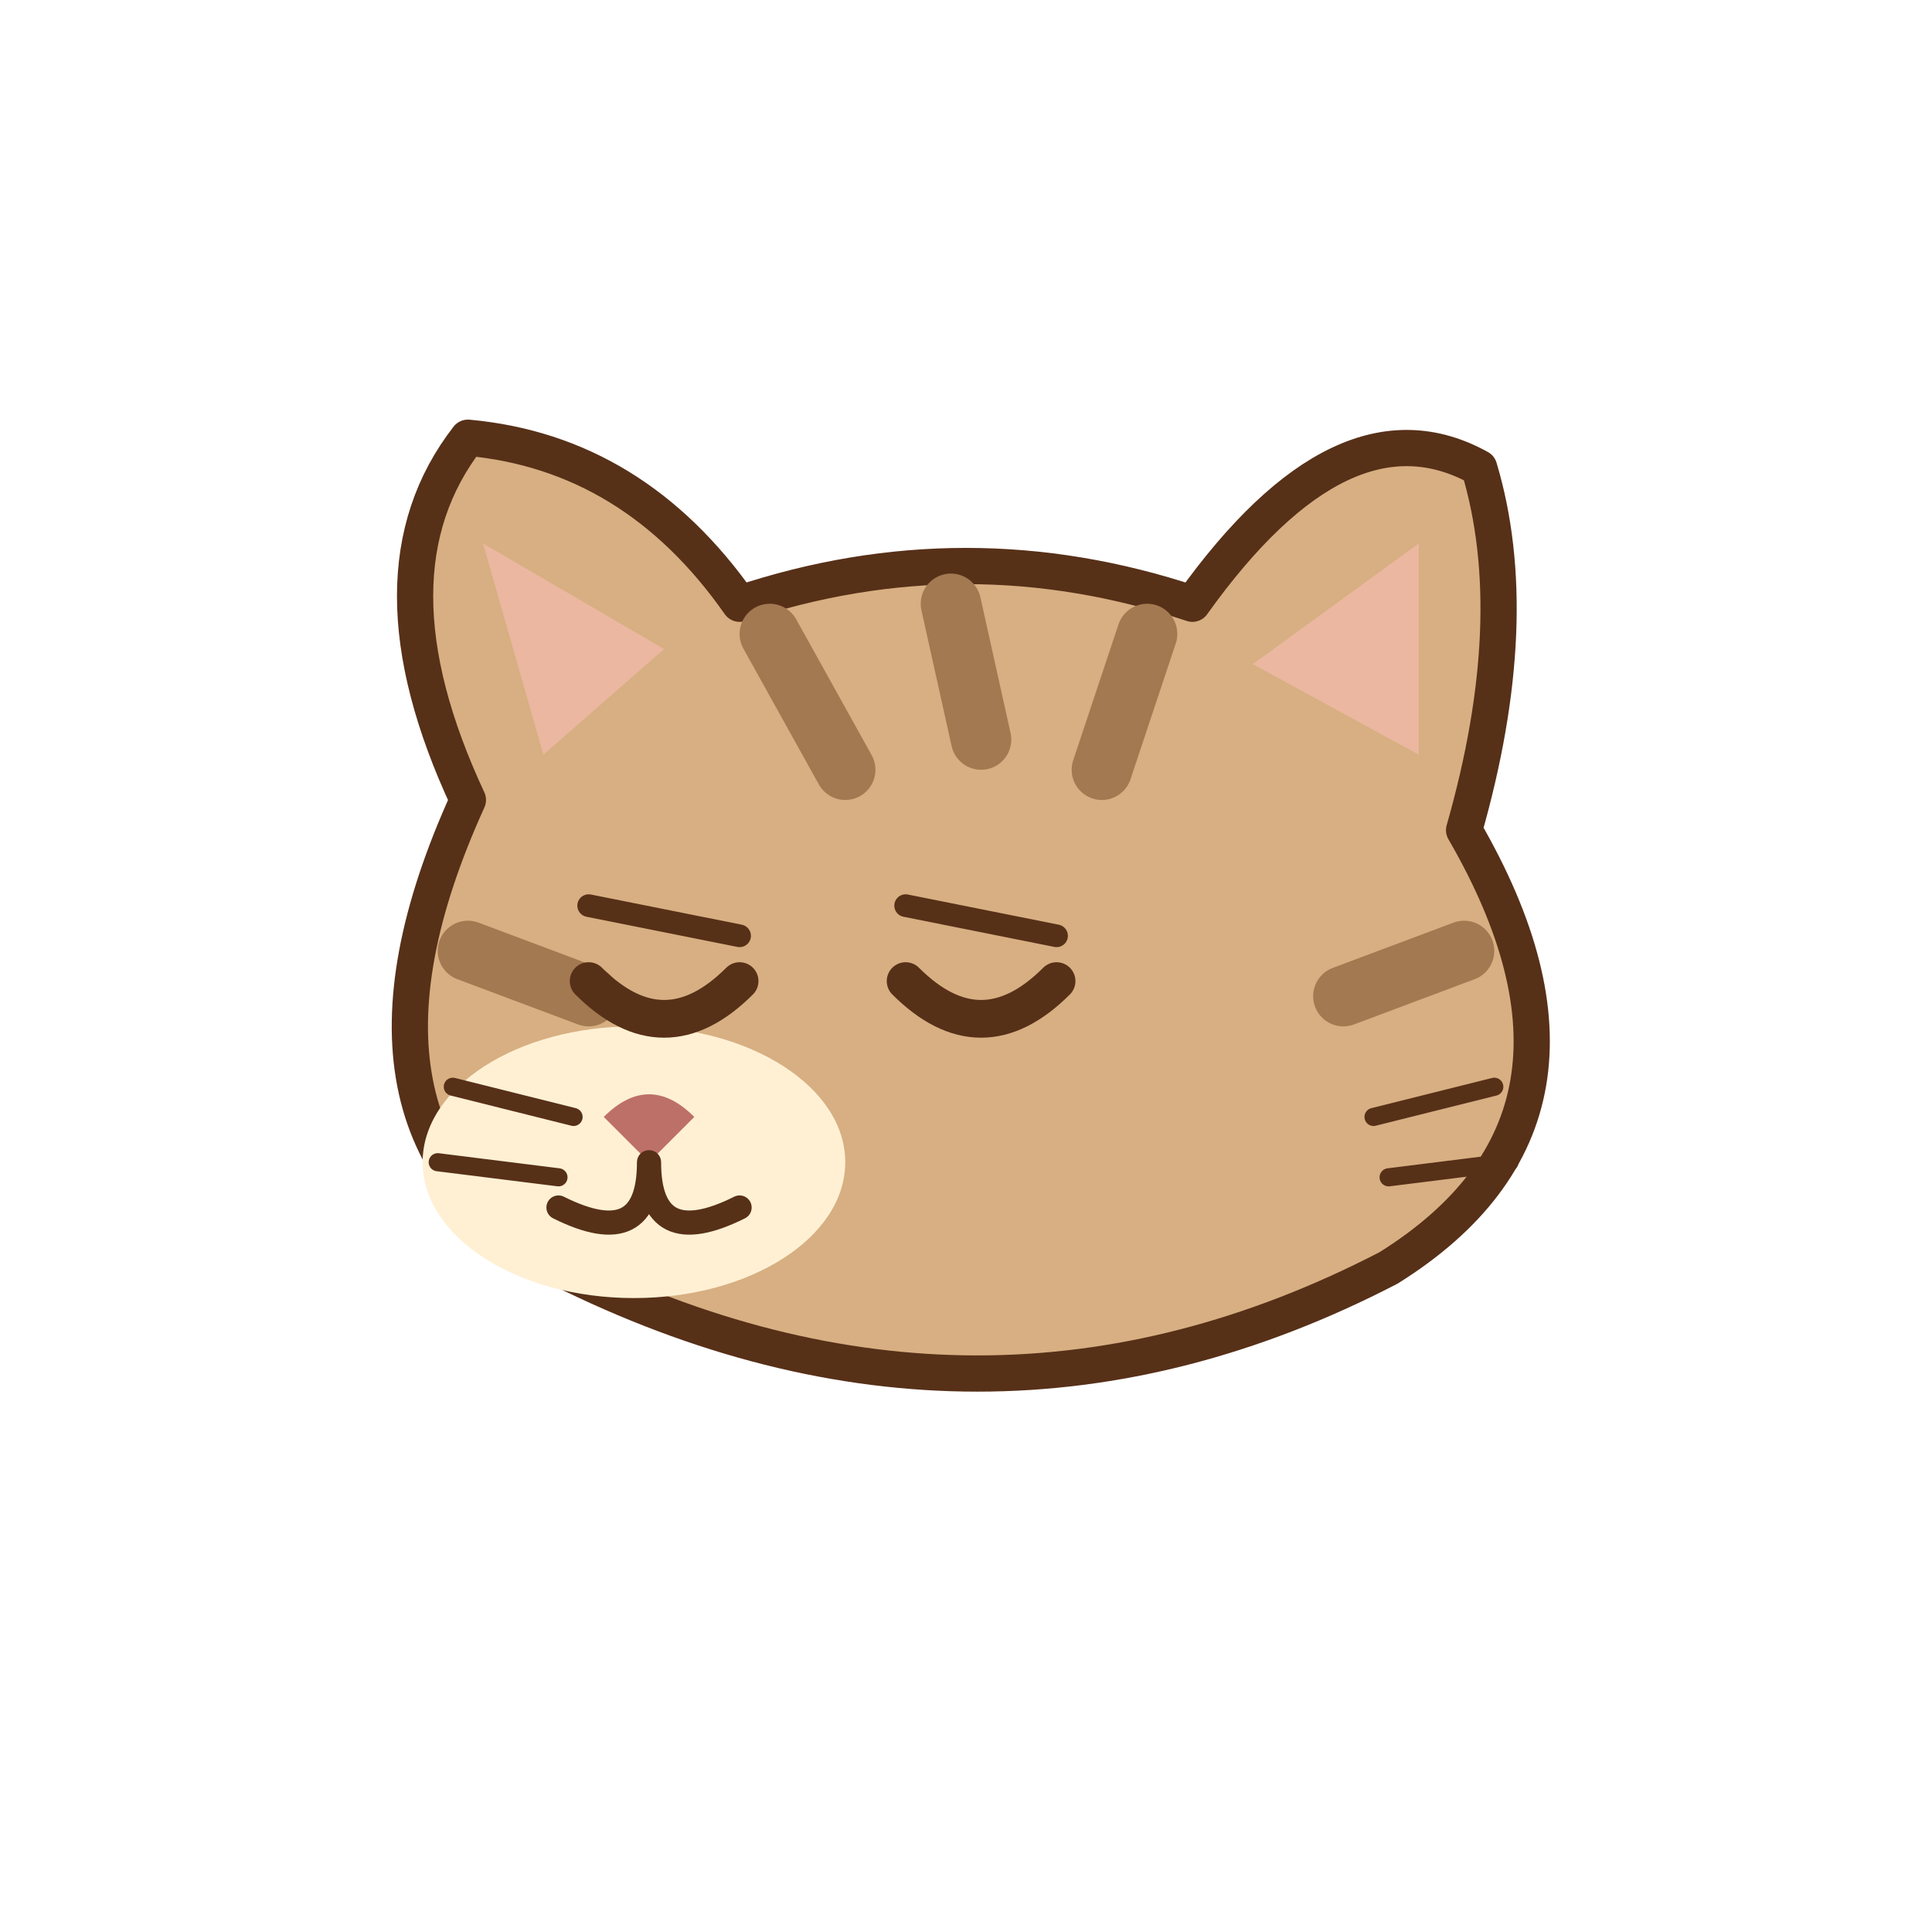
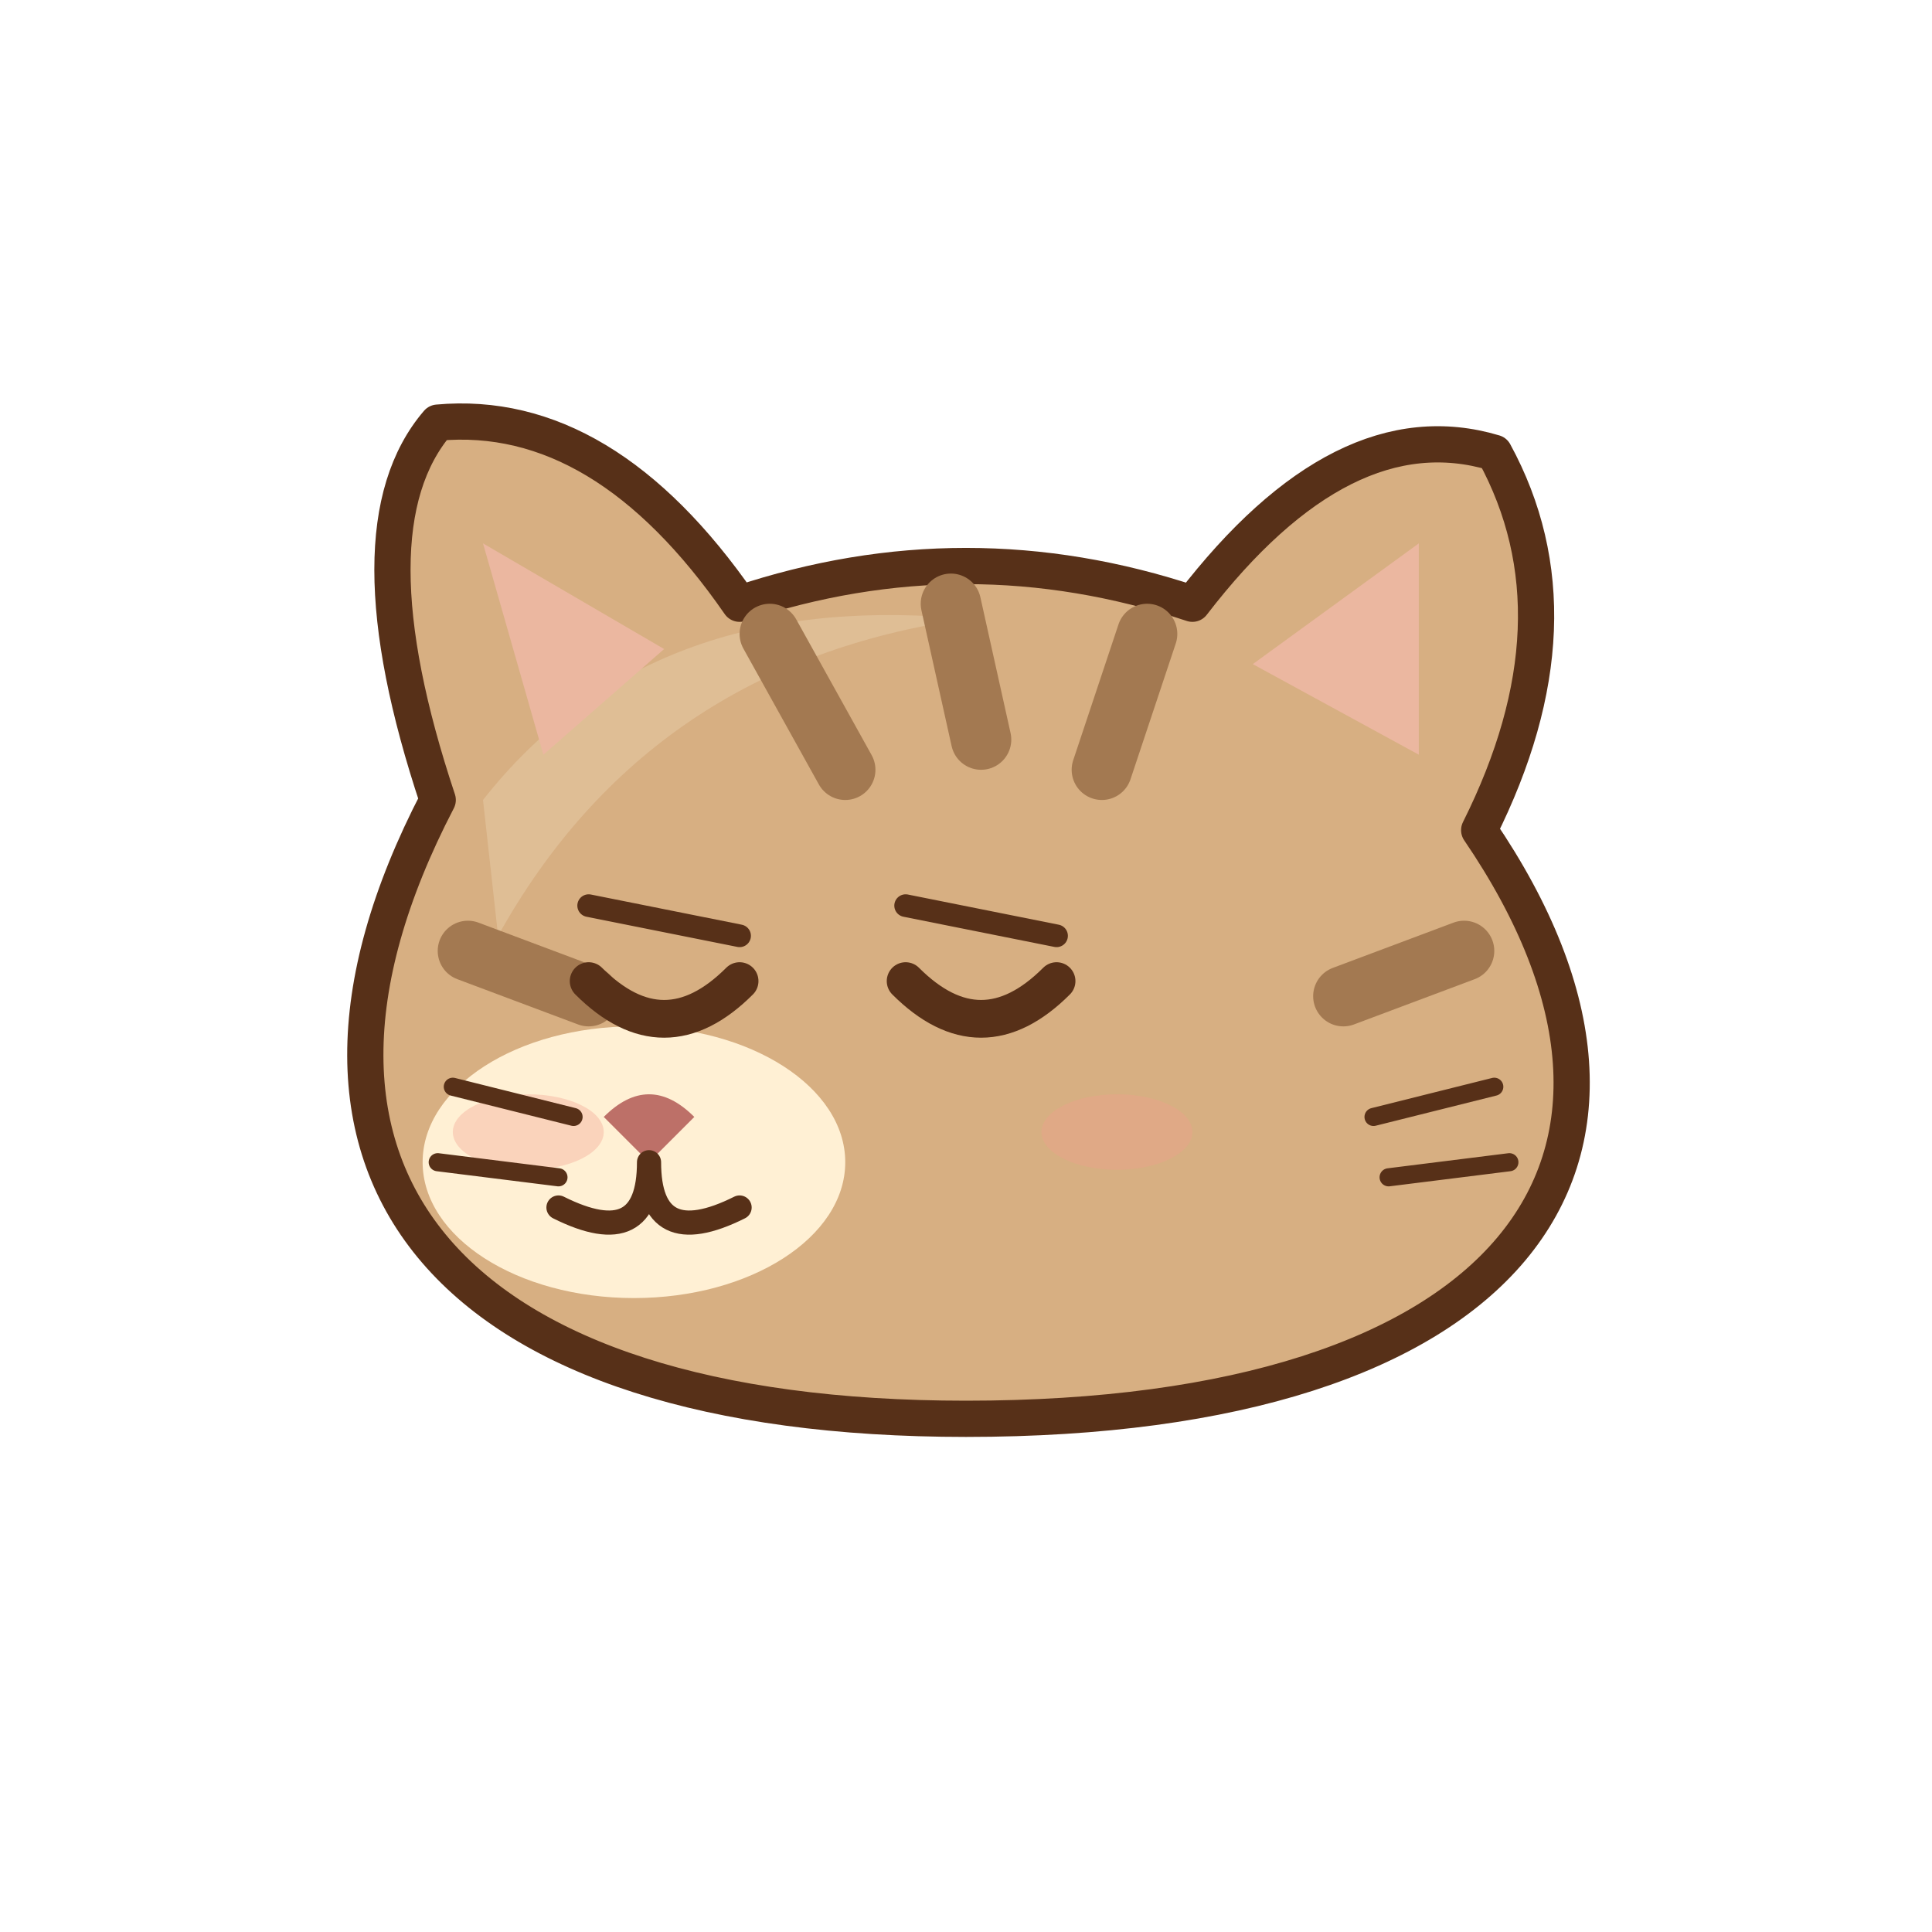
<svg xmlns="http://www.w3.org/2000/svg" width="128" height="128" viewBox="0 0 128 128">
  <g stroke-linecap="round" stroke-linejoin="round">
-     <path d="M31 53 Q24 38 31 29 Q42 30 49 40 Q64 35 79 40 Q89 26 98 31 Q101 41 97 55 Q108 74 92 84 Q65 98 37 84 Q21 75 31 53 Z" fill="#D7AF82" stroke="#573018" stroke-width="2.4" />
+     <path d="M29 53 Q23 35 29 28 Q40 27 49 40 Q64 35 79 40 Q89 27 99 30 Q105 41 98 55 C113 77 100 94 64 94 C30 94 16 78 29 53 Z" fill="#D7AF82" stroke="#573018" stroke-width="2.4" />
+     <g opacity="0.2">
+       <path d="M32 53 Q43 39 64 41 Q43 44 33 62 Z" fill="#FFF9E3" stroke="none" stroke-width="2.4" />
+     </g>
    <path d="M32 36 L36 50 L44 43 Z" fill="#EBB7A0" stroke="none" stroke-width="2.4" />
    <path d="M94 36 L83 44 L94 50 Z" fill="#EBB7A0" stroke="none" stroke-width="2.4" />
    <path d="M51 42 L56 51 M63 40 L65 49 M76 42 L73 51 M31 63 L39 66 M97 63 L89 66" fill="none" stroke="#A37951" stroke-width="4" />
    <ellipse cx="42" cy="77" rx="14" ry="9" fill="#FFF0D4" stroke="none" stroke-width="2.4" />
+     <g opacity="0.35">
+       <ellipse cx="35" cy="75" rx="5" ry="2.5" fill="#F29D8B" stroke="none" stroke-width="2.4" />
+       <ellipse cx="74" cy="75" rx="5" ry="2.5" fill="#F29D8B" stroke="none" stroke-width="2.4" />
+     </g>
    <path d="M39 65 Q44 70 49 65" fill="none" stroke="#573018" stroke-width="2.5" />
    <path d="M39 60 L49 62" fill="none" stroke="#573018" stroke-width="1.5" />
    <path d="M60 65 Q65 70 70 65" fill="none" stroke="#573018" stroke-width="2.5" />
    <path d="M60 60 L70 62" fill="none" stroke="#573018" stroke-width="1.5" />
    <path d="M40 74 Q43 71 46 74 L43 77 Z" fill="#BD7068" stroke="none" stroke-width="2.4" />
    <path d="M43 77 Q43 83 37 80 M43 77 Q43 83 49 80" fill="none" stroke="#573018" stroke-width="1.6" />
    <path d="M30 72 L38 74 M29 77 L37 78 M91 74 L99 72 M92 78 L100 77" fill="none" stroke="#573018" stroke-width="1.2" />
  </g>
</svg>
